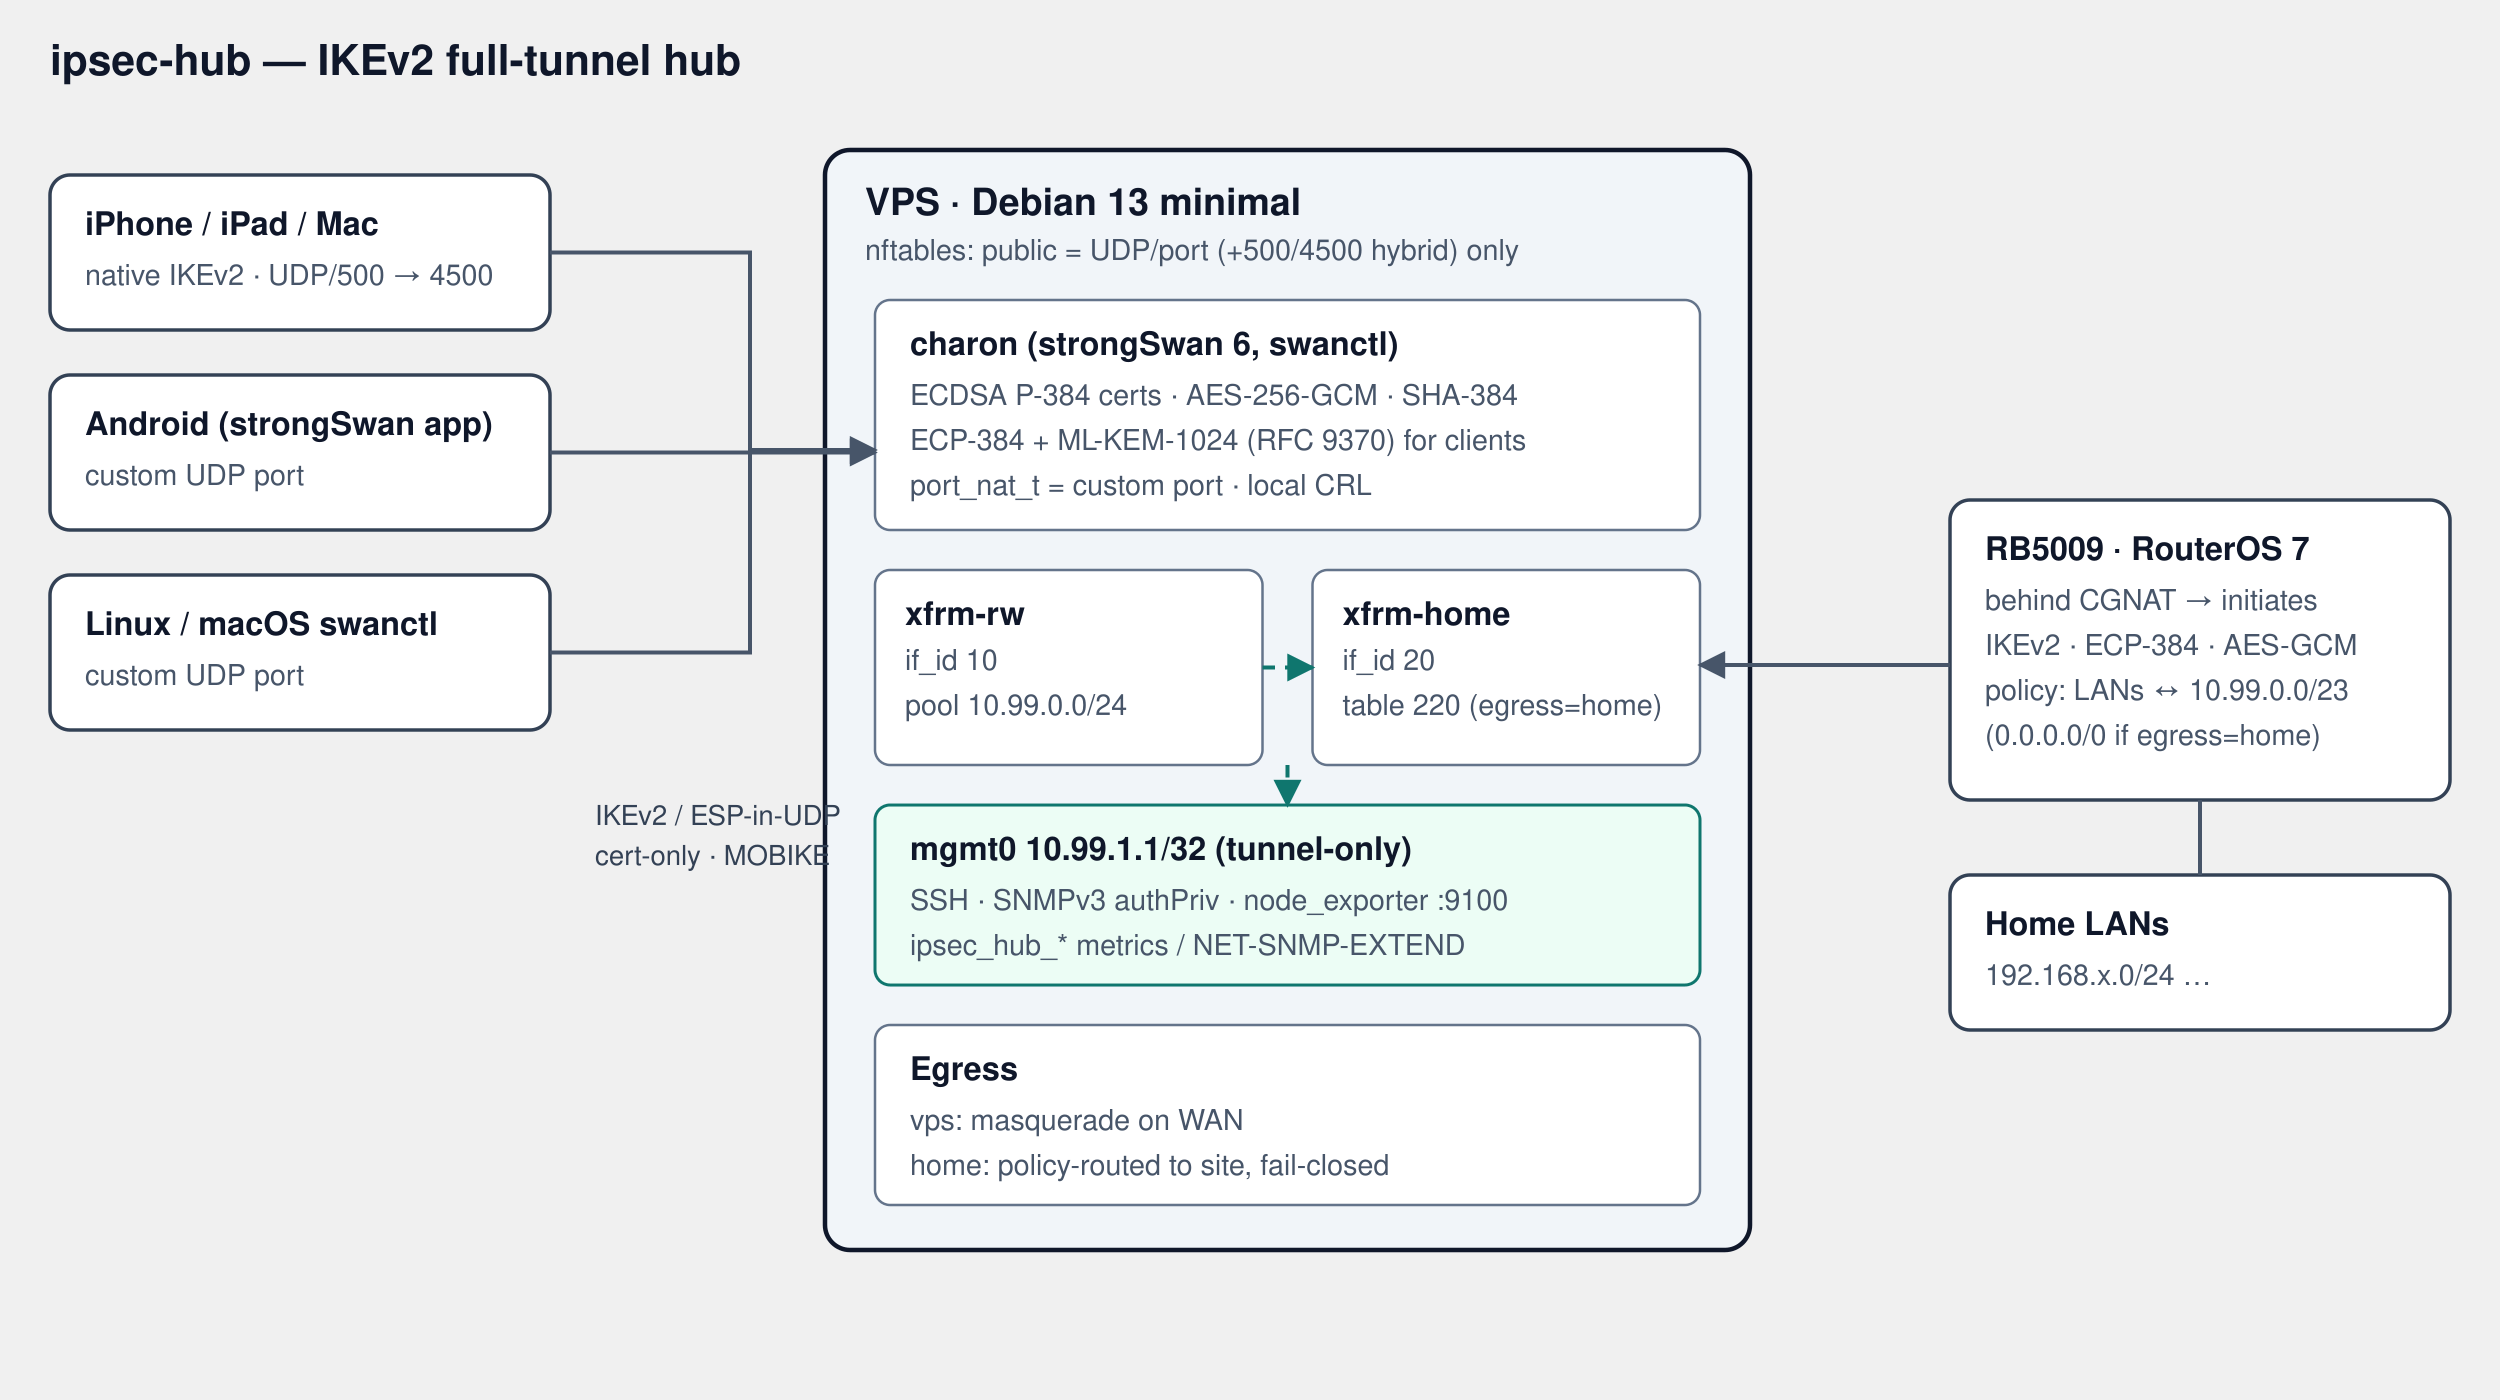
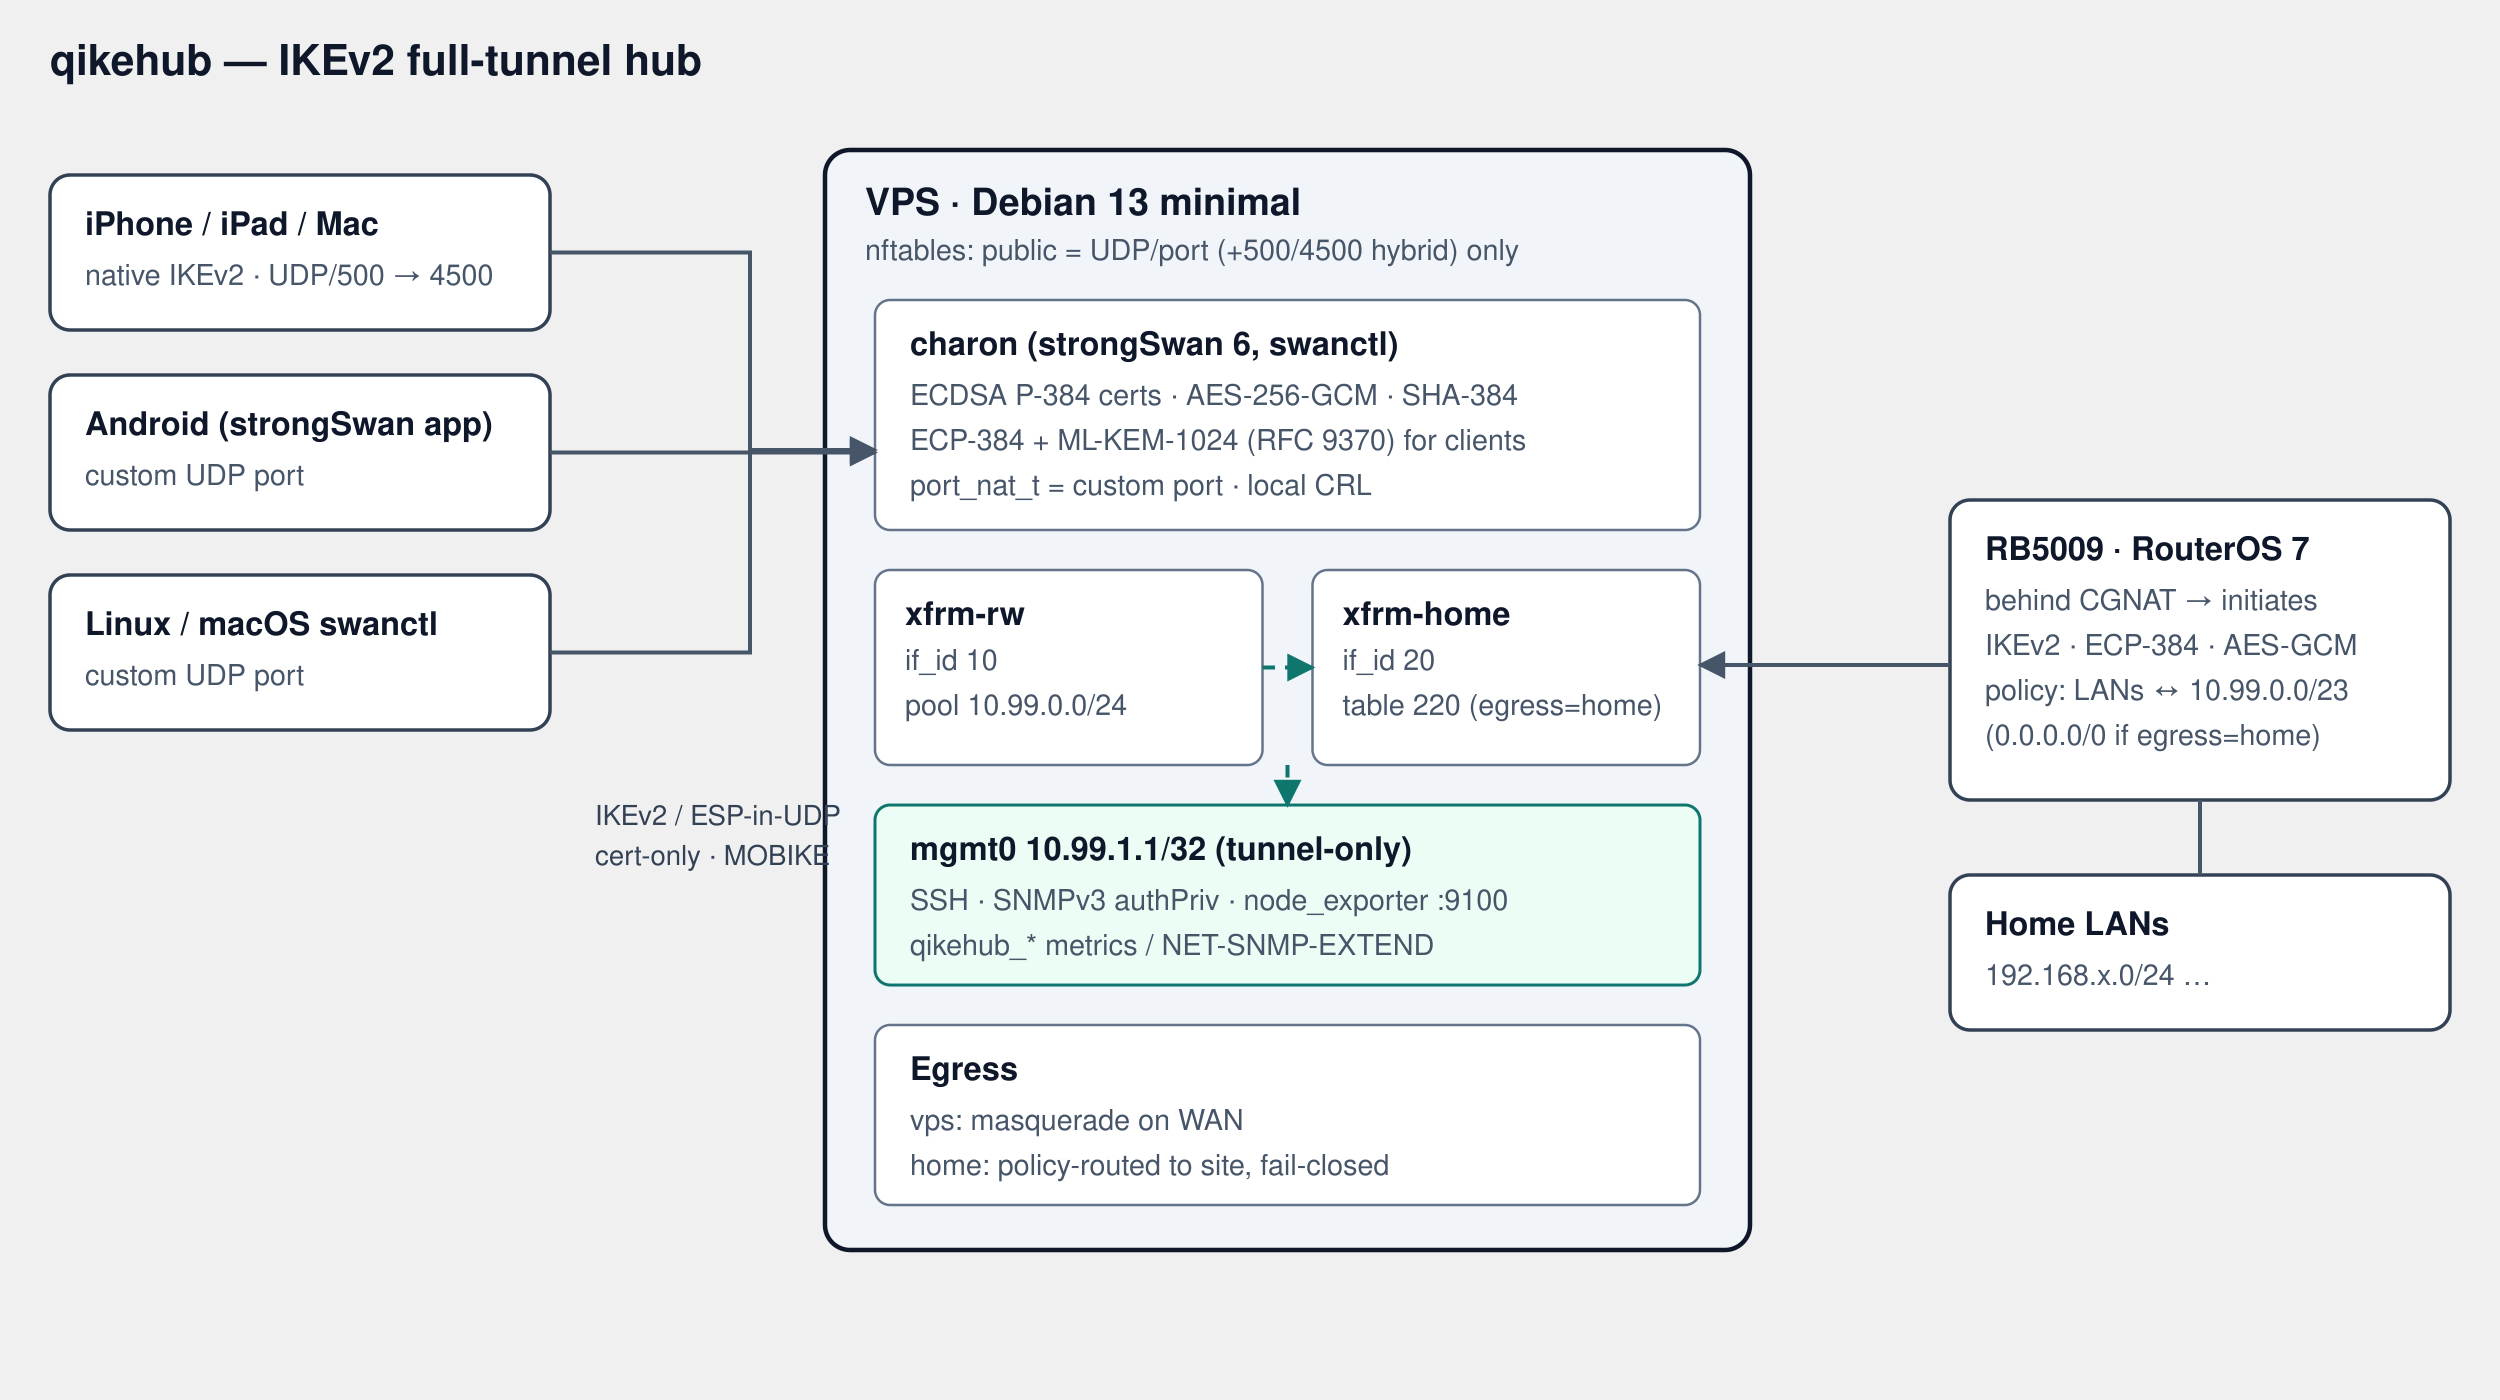
<svg xmlns="http://www.w3.org/2000/svg" viewBox="0 0 1000 560" font-family="ui-sans-serif,-apple-system,Segoe UI,Helvetica,Arial,sans-serif" font-size="13">
  <defs>
    <marker id="a" viewBox="0 0 10 10" refX="9" refY="5" markerWidth="7" markerHeight="7" orient="auto-start-reverse">
      <path d="M0,0 L10,5 L0,10 z" fill="#475569" />
    </marker>
    <marker id="g" viewBox="0 0 10 10" refX="9" refY="5" markerWidth="7" markerHeight="7" orient="auto-start-reverse">
      <path d="M0,0 L10,5 L0,10 z" fill="#0f766e" />
    </marker>
    <style>
      .box{fill:#fff;stroke:#334155;stroke-width:1.4}
      .hub{fill:#f1f5f9;stroke:#0f172a;stroke-width:1.8}
      .sub{fill:#fff;stroke:#64748b;stroke-width:1}
      .mg{fill:#ecfdf5;stroke:#0f766e;stroke-width:1.2}
      .t{fill:#0f172a;font-weight:600}
      .s{fill:#475569;font-size:11.5px}
      .l{stroke:#475569;stroke-width:1.6;fill:none}
      .ln{stroke:#0f766e;stroke-width:1.6;fill:none;stroke-dasharray:5 4}
      .tag{fill:#334155;font-size:11px}
    </style>
  </defs>
-   <text x="20" y="30" class="t" font-size="17">ipsec-hub — IKEv2 full-tunnel hub</text>
+   <text x="20" y="30" class="t" font-size="17">qikehub — IKEv2 full-tunnel hub</text>
  <rect class="box" x="20" y="70" width="200" height="62" rx="8" />
  <text x="34" y="94" class="t">iPhone / iPad / Mac</text>
  <text x="34" y="114" class="s">native IKEv2 · UDP/500 → 4500</text>
  <rect class="box" x="20" y="150" width="200" height="62" rx="8" />
  <text x="34" y="174" class="t">Android (strongSwan app)</text>
  <text x="34" y="194" class="s">custom UDP port</text>
  <rect class="box" x="20" y="230" width="200" height="62" rx="8" />
  <text x="34" y="254" class="t">Linux / macOS swanctl</text>
  <text x="34" y="274" class="s">custom UDP port</text>
  <rect class="hub" x="330" y="60" width="370" height="440" rx="10" />
  <text x="346" y="86" class="t" font-size="15">VPS · Debian 13 minimal</text>
  <text x="346" y="104" class="s">nftables: public = UDP/port (+500/4500 hybrid) only</text>
  <rect class="sub" x="350" y="120" width="330" height="92" rx="6" />
  <text x="364" y="142" class="t">charon (strongSwan 6, swanctl)</text>
  <text x="364" y="162" class="s">ECDSA P-384 certs · AES-256-GCM · SHA-384</text>
  <text x="364" y="180" class="s">ECP-384 + ML-KEM-1024 (RFC 9370) for clients</text>
  <text x="364" y="198" class="s">port_nat_t = custom port · local CRL</text>
  <rect class="sub" x="350" y="228" width="155" height="78" rx="6" />
  <text x="362" y="250" class="t">xfrm-rw</text>
  <text x="362" y="268" class="s">if_id 10</text>
  <text x="362" y="286" class="s">pool 10.99.0.0/24</text>
  <rect class="sub" x="525" y="228" width="155" height="78" rx="6" />
  <text x="537" y="250" class="t">xfrm-home</text>
  <text x="537" y="268" class="s">if_id 20</text>
  <text x="537" y="286" class="s">table 220 (egress=home)</text>
  <rect class="mg" x="350" y="322" width="330" height="72" rx="6" />
  <text x="364" y="344" class="t">mgmt0 10.99.1.1/32 (tunnel-only)</text>
  <text x="364" y="364" class="s">SSH · SNMPv3 authPriv · node_exporter :9100</text>
-   <text x="364" y="382" class="s">ipsec_hub_* metrics / NET-SNMP-EXTEND</text>
+   <text x="364" y="382" class="s">qikehub_* metrics / NET-SNMP-EXTEND</text>
  <rect class="sub" x="350" y="410" width="330" height="72" rx="6" />
  <text x="364" y="432" class="t">Egress</text>
  <text x="364" y="452" class="s">vps: masquerade on WAN</text>
  <text x="364" y="470" class="s">home: policy-routed to site, fail-closed</text>
  <path class="l" d="M220 101 H300 V180 H350" marker-end="url(#a)" />
  <path class="l" d="M220 181 H350" marker-end="url(#a)" />
  <path class="l" d="M220 261 H300 V180" />
  <text x="238" y="330" class="tag">IKEv2 / ESP-in-UDP</text>
  <text x="238" y="346" class="tag">cert-only · MOBIKE</text>
  <rect class="box" x="780" y="200" width="200" height="120" rx="8" />
  <text x="794" y="224" class="t">RB5009 · RouterOS 7</text>
  <text x="794" y="244" class="s">behind CGNAT → initiates</text>
  <text x="794" y="262" class="s">IKEv2 · ECP-384 · AES-GCM</text>
  <text x="794" y="280" class="s">policy: LANs ↔ 10.99.0.0/23</text>
  <text x="794" y="298" class="s">(0.0.0.0/0 if egress=home)</text>
  <path class="l" d="M780 266 H680" marker-end="url(#a)" />
  <rect class="box" x="780" y="350" width="200" height="62" rx="8" />
  <text x="794" y="374" class="t">Home LANs</text>
  <text x="794" y="394" class="s">192.168.x.0/24 …</text>
  <path class="l" d="M880 320 V350" />
  <path class="ln" d="M505 267 H525" marker-end="url(#g)" />
  <path class="ln" d="M515 306 V322" marker-end="url(#g)" />
</svg>
